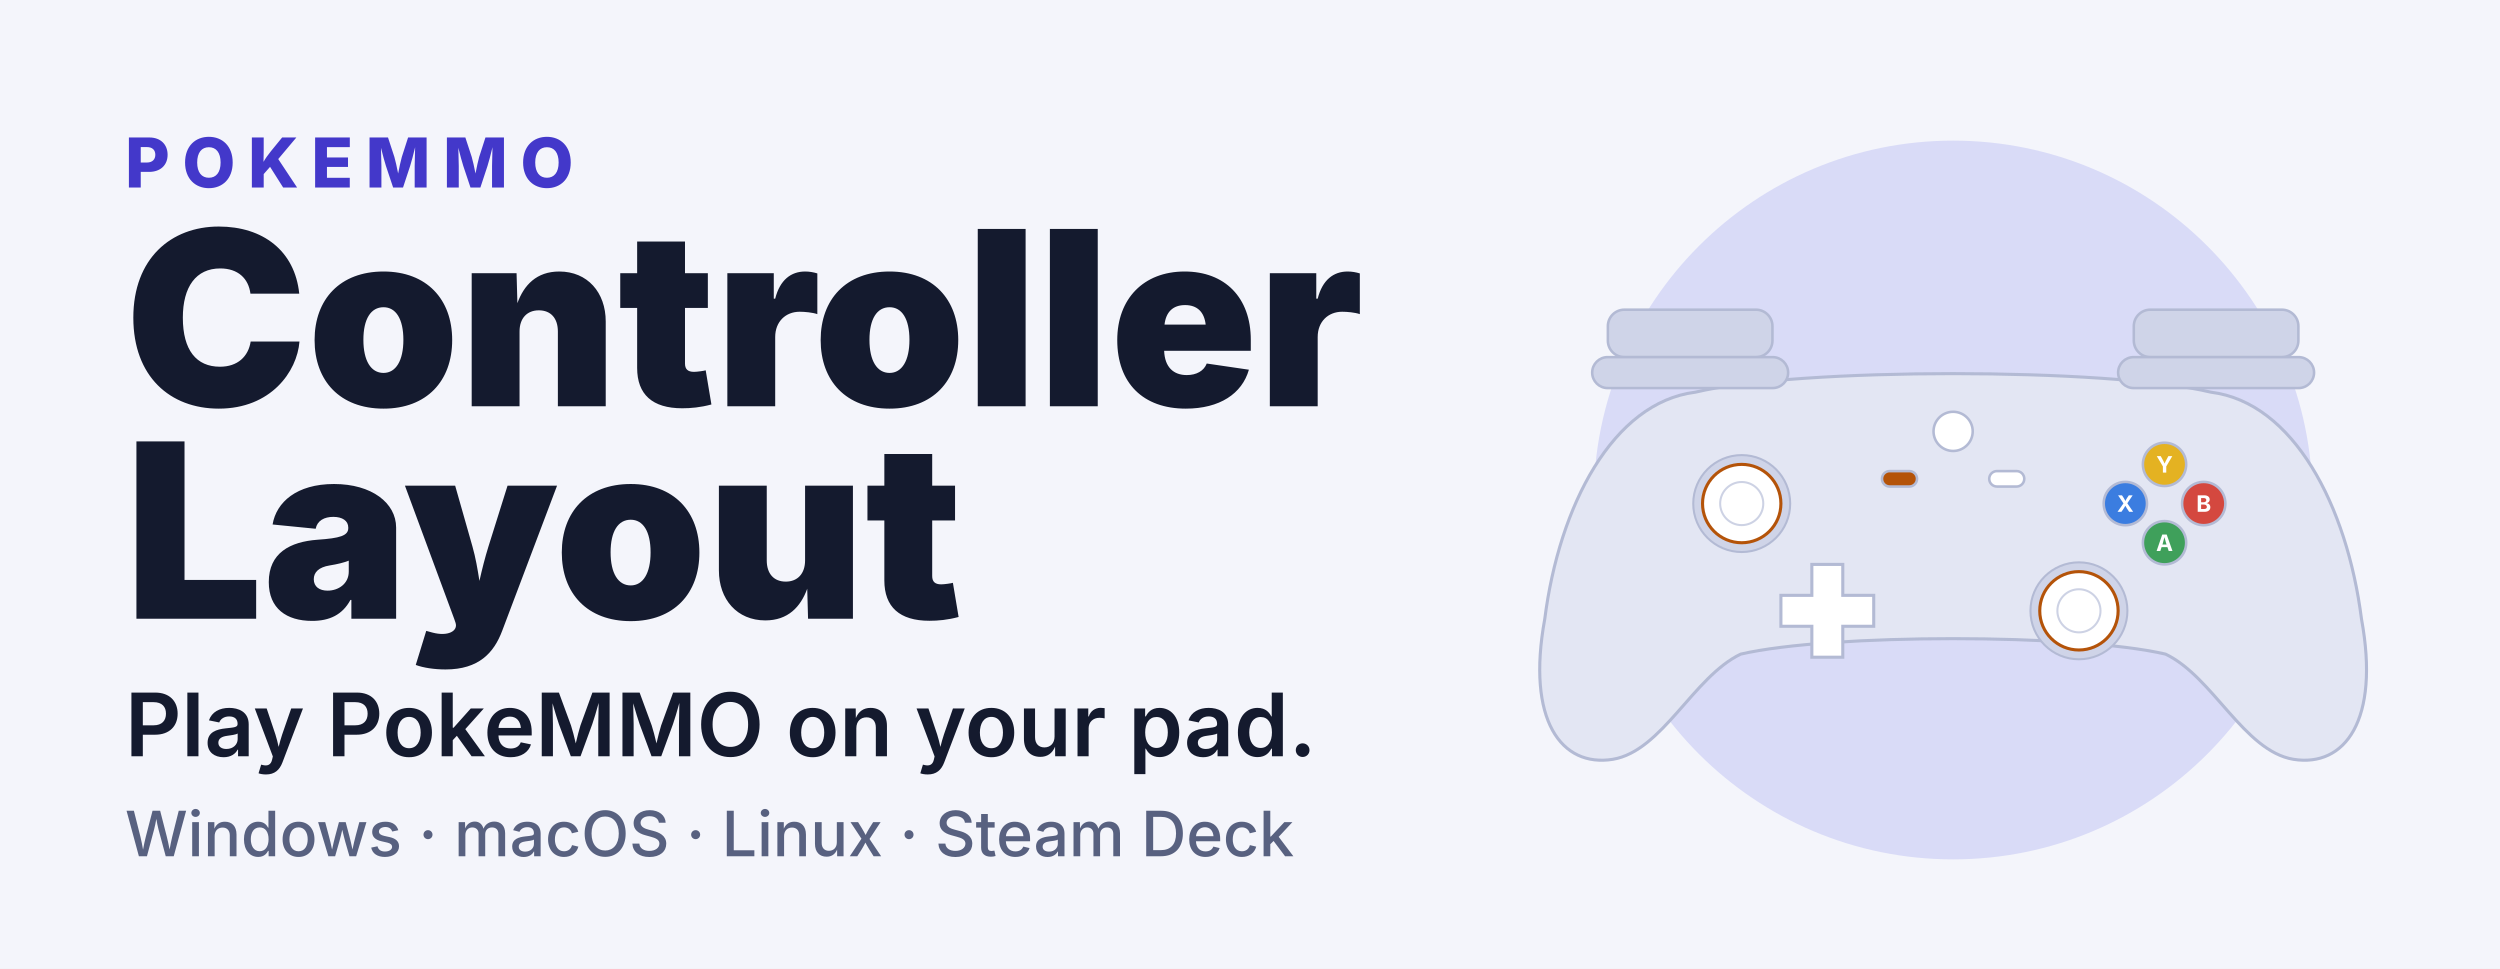
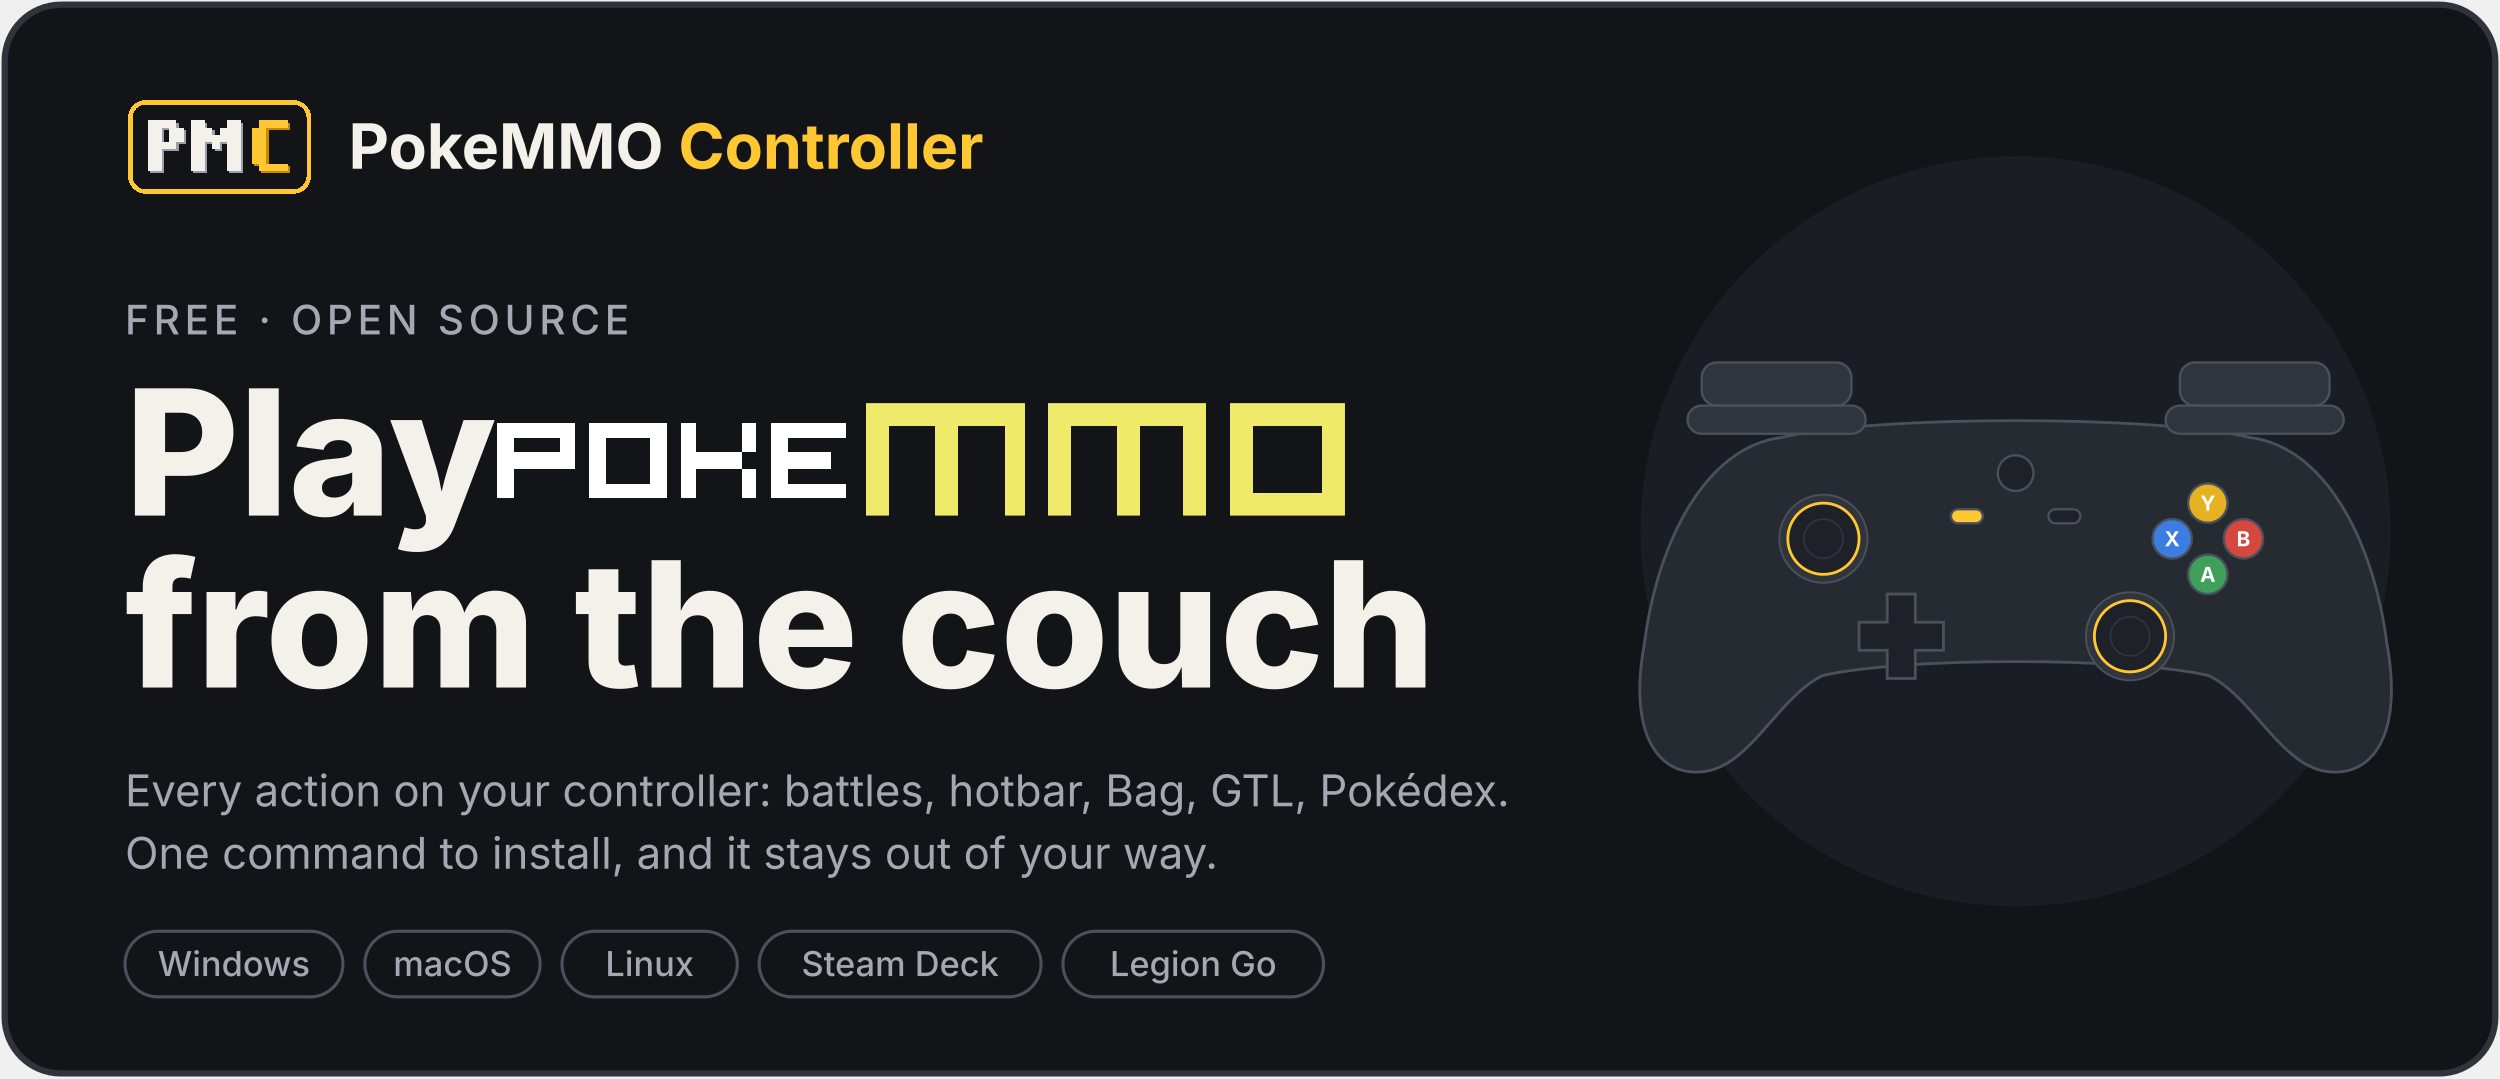
- <svg xmlns="http://www.w3.org/2000/svg" viewBox="0 0 1600 620" width="1600" height="620" role="img" aria-labelledby="t d" font-family="'Segoe UI Variable Display','Segoe UI',Inter,'SF Pro Display',-apple-system,'Helvetica Neue',Arial,sans-serif">
-   <rect width="1600" height="620" fill="#f4f5fb" />
-   <circle cx="1250" cy="320" r="230" fill="#d9dbf7" />
-   <g transform="translate(1250,350) scale(.66)">
-     <path d="M -250,-150 C -150,-174 150,-174 250,-150 C 330,-140 382,-40 396,70 C 414,168 380,214 330,206 C 282,198 252,126 206,104 C 120,84 -120,84 -206,104 C -252,126 -282,198 -330,206 C -380,214 -414,168 -396,70 C -382,-40 -330,-140 -250,-150 Z" fill="#e3e6f3" stroke="#b3bad4" stroke-width="3" />
-     <rect x="-334.8" y="-230" width="159.6" height="46" rx="16" fill="#cfd4e8" stroke="#b3bad4" stroke-width="2.5" />
-     <rect x="-350" y="-184" width="190" height="30" rx="15" fill="#cfd4e8" stroke="#b3bad4" stroke-width="2.5" />
-     <rect x="175.2" y="-230" width="159.6" height="46" rx="16" fill="#cfd4e8" stroke="#b3bad4" stroke-width="2.5" />
-     <rect x="160" y="-184" width="190" height="30" rx="15" fill="#cfd4e8" stroke="#b3bad4" stroke-width="2.5" />
-     <path d="M -137,17 h 30 v 30 h 30 v 30 h -30 v 30 h -30 v -30 h -30 v -30 h 30 z" fill="#ffffff" stroke="#b3bad4" stroke-width="3" />
-     <circle cx="-205" cy="-42" r="47" fill="#cfd4e8" stroke="#b3bad4" stroke-width="2" />
-     <circle cx="-205" cy="-42" r="38" fill="#ffffff" stroke="#b45309" stroke-width="3" />
-     <circle cx="-205" cy="-42" r="20.9" fill="none" stroke="#cdd2e4" stroke-width="2" />
-     <circle cx="122" cy="62" r="47" fill="#cfd4e8" stroke="#b3bad4" stroke-width="2" />
-     <circle cx="122" cy="62" r="38" fill="#ffffff" stroke="#b45309" stroke-width="3" />
-     <circle cx="122" cy="62" r="20.9" fill="none" stroke="#cdd2e4" stroke-width="2" />
-     <circle cx="205" cy="-4" r="21" fill="#3fa05b" stroke="#b3bad4" stroke-width="2.5" />
+ <svg xmlns="http://www.w3.org/2000/svg" viewBox="0 0 1600 690" width="1600" height="690" role="img" aria-labelledby="t d" font-family="'Bricolage Grotesque','Geist','Segoe UI Variable Display','Segoe UI',Inter,'SF Pro Display',-apple-system,'Helvetica Neue',Arial,sans-serif">
+   <rect x="3" y="3" width="1594" height="684" rx="36" fill="#121418" stroke="#2f333b" stroke-width="4" />
+   <circle cx="1290" cy="340" r="240" fill="#1a1d23" />
+   <g transform="translate(1290,370) scale(.6)">
+     <path d="M -250,-150 C -150,-174 150,-174 250,-150 C 330,-140 382,-40 396,70 C 414,168 380,214 330,206 C 282,198 252,126 206,104 C 120,84 -120,84 -206,104 C -252,126 -282,198 -330,206 C -380,214 -414,168 -396,70 C -382,-40 -330,-140 -250,-150 Z" fill="#262a31" stroke="#4a505c" stroke-width="3" />
+     <rect x="-334.8" y="-230" width="159.6" height="46" rx="16" fill="#30353d" stroke="#4a505c" stroke-width="2.5" />
+     <rect x="-350" y="-184" width="190" height="30" rx="15" fill="#30353d" stroke="#4a505c" stroke-width="2.5" />
+     <rect x="175.2" y="-230" width="159.6" height="46" rx="16" fill="#30353d" stroke="#4a505c" stroke-width="2.5" />
+     <rect x="160" y="-184" width="190" height="30" rx="15" fill="#30353d" stroke="#4a505c" stroke-width="2.5" />
+     <path d="M -137,17 h 30 v 30 h 30 v 30 h -30 v 30 h -30 v -30 h -30 v -30 h 30 z" fill="#1e2127" stroke="#4a505c" stroke-width="3" />
+     <circle cx="-205" cy="-42" r="47" fill="#30353d" stroke="#4a505c" stroke-width="2" />
+     <circle cx="-205" cy="-42" r="38" fill="#1e2127" stroke="#ffc833" stroke-width="3" />
+     <circle cx="-205" cy="-42" r="20.9" fill="none" stroke="#2f333b" stroke-width="2" />
+     <circle cx="122" cy="62" r="47" fill="#30353d" stroke="#4a505c" stroke-width="2" />
+     <circle cx="122" cy="62" r="38" fill="#1e2127" stroke="#ffc833" stroke-width="3" />
+     <circle cx="122" cy="62" r="20.9" fill="none" stroke="#2f333b" stroke-width="2" />
+     <circle cx="205" cy="-4" r="21" fill="#3fa05b" stroke="#4a505c" stroke-width="2.5" />
    <text x="205" y="4" font-size="22" font-weight="700" fill="#ffffff" text-anchor="middle">A</text>
-     <circle cx="243" cy="-42" r="21" fill="#d4483f" stroke="#b3bad4" stroke-width="2.5" />
+     <circle cx="243" cy="-42" r="21" fill="#d4483f" stroke="#4a505c" stroke-width="2.5" />
    <text x="243" y="-34" font-size="22" font-weight="700" fill="#ffffff" text-anchor="middle">B</text>
-     <circle cx="167" cy="-42" r="21" fill="#3b7de0" stroke="#b3bad4" stroke-width="2.5" />
+     <circle cx="167" cy="-42" r="21" fill="#3b7de0" stroke="#4a505c" stroke-width="2.5" />
    <text x="167" y="-34" font-size="22" font-weight="700" fill="#ffffff" text-anchor="middle">X</text>
-     <circle cx="205" cy="-80" r="21" fill="#e4b222" stroke="#b3bad4" stroke-width="2.5" />
+     <circle cx="205" cy="-80" r="21" fill="#e4b222" stroke="#4a505c" stroke-width="2.5" />
    <text x="205" y="-72" font-size="22" font-weight="700" fill="#ffffff" text-anchor="middle">Y</text>
-     <rect x="-69" y="-73.5" width="34" height="15" rx="7.5" fill="#b45309" stroke="#b3bad4" stroke-width="2.5" />
-     <rect x="35" y="-73.5" width="34" height="15" rx="7.5" fill="#ffffff" stroke="#b3bad4" stroke-width="2.5" />
-     <circle cx="0" cy="-112" r="19" fill="#ffffff" stroke="#b3bad4" stroke-width="2.5" />
+     <rect x="-69" y="-73.5" width="34" height="15" rx="7.5" fill="#ffc833" stroke="#4a505c" stroke-width="2.5" />
+     <rect x="35" y="-73.5" width="34" height="15" rx="7.5" fill="#1e2127" stroke="#4a505c" stroke-width="2.5" />
+     <circle cx="0" cy="-112" r="19" fill="#1e2127" stroke="#4a505c" stroke-width="2.5" />
  </g>
-   <text x="80" y="120" font-size="44" font-weight="800" fill="#4338ca" text-anchor="start" letter-spacing="8">POKEMMO</text>
-   <text x="80" y="260" font-size="156" font-weight="850" fill="#141a2e" text-anchor="start">Controller</text>
-   <text x="80" y="396" font-size="156" font-weight="850" fill="#141a2e" text-anchor="start">Layout</text>
-   <text x="80" y="484" font-size="56" font-weight="600" fill="#141a2e" text-anchor="start">Play PokeMMO on your pad.</text>
-   <text x="80" y="548" font-size="40" font-weight="500" fill="#586180" text-anchor="start">Windows · macOS · Linux · Steam Deck</text>
+   <svg x="80" y="62" width="121.081" height="64" viewBox="-6 -6 420 222" shape-rendering="crispEdges">
+     <rect x="6" y="6" width="396" height="198" rx="34" fill="#121418" stroke="#ffc833" stroke-width="10" />
+     <path d="M44 46h16v16h-16zM60 46h16v16h-16zM76 46h16v16h-16zM92 46h16v16h-16zM44 62h16v16h-16zM60 62h16v16h-16zM92 62h16v16h-16zM108 62h16v16h-16zM44 78h16v16h-16zM60 78h16v16h-16zM92 78h16v16h-16zM108 78h16v16h-16zM44 94h16v16h-16zM60 94h16v16h-16zM76 94h16v16h-16zM92 94h16v16h-16zM44 110h16v16h-16zM60 110h16v16h-16zM44 126h16v16h-16zM60 126h16v16h-16zM44 142h16v16h-16zM60 142h16v16h-16zM140 46h16v16h-16zM156 46h16v16h-16zM220 46h16v16h-16zM236 46h16v16h-16zM140 62h16v16h-16zM156 62h16v16h-16zM172 62h16v16h-16zM204 62h16v16h-16zM220 62h16v16h-16zM236 62h16v16h-16zM140 78h16v16h-16zM156 78h16v16h-16zM172 78h16v16h-16zM188 78h16v16h-16zM204 78h16v16h-16zM220 78h16v16h-16zM236 78h16v16h-16zM140 94h16v16h-16zM156 94h16v16h-16zM188 94h16v16h-16zM220 94h16v16h-16zM236 94h16v16h-16zM140 110h16v16h-16zM156 110h16v16h-16zM220 110h16v16h-16zM236 110h16v16h-16zM140 126h16v16h-16zM156 126h16v16h-16zM220 126h16v16h-16zM236 126h16v16h-16zM140 142h16v16h-16zM156 142h16v16h-16zM220 142h16v16h-16zM236 142h16v16h-16zM49 51h16v16h-16zM65 51h16v16h-16zM81 51h16v16h-16zM97 51h16v16h-16zM49 67h16v16h-16zM65 67h16v16h-16zM97 67h16v16h-16zM113 67h16v16h-16zM49 83h16v16h-16zM65 83h16v16h-16zM97 83h16v16h-16zM113 83h16v16h-16zM49 99h16v16h-16zM65 99h16v16h-16zM81 99h16v16h-16zM97 99h16v16h-16zM49 115h16v16h-16zM65 115h16v16h-16zM49 131h16v16h-16zM65 131h16v16h-16zM49 147h16v16h-16zM65 147h16v16h-16zM145 51h16v16h-16zM161 51h16v16h-16zM225 51h16v16h-16zM241 51h16v16h-16zM145 67h16v16h-16zM161 67h16v16h-16zM177 67h16v16h-16zM209 67h16v16h-16zM225 67h16v16h-16zM241 67h16v16h-16zM145 83h16v16h-16zM161 83h16v16h-16zM177 83h16v16h-16zM193 83h16v16h-16zM209 83h16v16h-16zM225 83h16v16h-16zM241 83h16v16h-16zM145 99h16v16h-16zM161 99h16v16h-16zM193 99h16v16h-16zM225 99h16v16h-16zM241 99h16v16h-16zM145 115h16v16h-16zM161 115h16v16h-16zM225 115h16v16h-16zM241 115h16v16h-16zM145 131h16v16h-16zM161 131h16v16h-16zM225 131h16v16h-16zM241 131h16v16h-16zM145 147h16v16h-16zM161 147h16v16h-16zM225 147h16v16h-16zM241 147h16v16h-16z" fill="#121418" stroke="#121418" stroke-width="10" stroke-linejoin="miter" />
+     <path d="M49 51h16v16h-16zM65 51h16v16h-16zM81 51h16v16h-16zM97 51h16v16h-16zM49 67h16v16h-16zM65 67h16v16h-16zM97 67h16v16h-16zM113 67h16v16h-16zM49 83h16v16h-16zM65 83h16v16h-16zM97 83h16v16h-16zM113 83h16v16h-16zM49 99h16v16h-16zM65 99h16v16h-16zM81 99h16v16h-16zM97 99h16v16h-16zM49 115h16v16h-16zM65 115h16v16h-16zM49 131h16v16h-16zM65 131h16v16h-16zM49 147h16v16h-16zM65 147h16v16h-16zM145 51h16v16h-16zM161 51h16v16h-16zM225 51h16v16h-16zM241 51h16v16h-16zM145 67h16v16h-16zM161 67h16v16h-16zM177 67h16v16h-16zM209 67h16v16h-16zM225 67h16v16h-16zM241 67h16v16h-16zM145 83h16v16h-16zM161 83h16v16h-16zM177 83h16v16h-16zM193 83h16v16h-16zM209 83h16v16h-16zM225 83h16v16h-16zM241 83h16v16h-16zM145 99h16v16h-16zM161 99h16v16h-16zM193 99h16v16h-16zM225 99h16v16h-16zM241 99h16v16h-16zM145 115h16v16h-16zM161 115h16v16h-16zM225 115h16v16h-16zM241 115h16v16h-16zM145 131h16v16h-16zM161 131h16v16h-16zM225 131h16v16h-16zM241 131h16v16h-16zM145 147h16v16h-16zM161 147h16v16h-16zM225 147h16v16h-16zM241 147h16v16h-16z" fill="#9aa0ab" />
+     <path d="M44 46h16v16h-16zM60 46h16v16h-16zM76 46h16v16h-16zM92 46h16v16h-16zM44 62h16v16h-16zM60 62h16v16h-16zM92 62h16v16h-16zM108 62h16v16h-16zM44 78h16v16h-16zM60 78h16v16h-16zM92 78h16v16h-16zM108 78h16v16h-16zM44 94h16v16h-16zM60 94h16v16h-16zM76 94h16v16h-16zM92 94h16v16h-16zM44 110h16v16h-16zM60 110h16v16h-16zM44 126h16v16h-16zM60 126h16v16h-16zM44 142h16v16h-16zM60 142h16v16h-16zM140 46h16v16h-16zM156 46h16v16h-16zM220 46h16v16h-16zM236 46h16v16h-16zM140 62h16v16h-16zM156 62h16v16h-16zM172 62h16v16h-16zM204 62h16v16h-16zM220 62h16v16h-16zM236 62h16v16h-16zM140 78h16v16h-16zM156 78h16v16h-16zM172 78h16v16h-16zM188 78h16v16h-16zM204 78h16v16h-16zM220 78h16v16h-16zM236 78h16v16h-16zM140 94h16v16h-16zM156 94h16v16h-16zM188 94h16v16h-16zM220 94h16v16h-16zM236 94h16v16h-16zM140 110h16v16h-16zM156 110h16v16h-16zM220 110h16v16h-16zM236 110h16v16h-16zM140 126h16v16h-16zM156 126h16v16h-16zM220 126h16v16h-16zM236 126h16v16h-16zM140 142h16v16h-16zM156 142h16v16h-16zM220 142h16v16h-16zM236 142h16v16h-16z" fill="#f4f1ea" />
+     <path d="M292 46h16v16h-16zM308 46h16v16h-16zM324 46h16v16h-16zM340 46h16v16h-16zM276 62h16v16h-16zM292 62h16v16h-16zM276 78h16v16h-16zM292 78h16v16h-16zM276 94h16v16h-16zM292 94h16v16h-16zM276 110h16v16h-16zM292 110h16v16h-16zM276 126h16v16h-16zM292 126h16v16h-16zM292 142h16v16h-16zM308 142h16v16h-16zM324 142h16v16h-16zM340 142h16v16h-16zM297 51h16v16h-16zM313 51h16v16h-16zM329 51h16v16h-16zM345 51h16v16h-16zM281 67h16v16h-16zM297 67h16v16h-16zM281 83h16v16h-16zM297 83h16v16h-16zM281 99h16v16h-16zM297 99h16v16h-16zM281 115h16v16h-16zM297 115h16v16h-16zM281 131h16v16h-16zM297 131h16v16h-16zM297 147h16v16h-16zM313 147h16v16h-16zM329 147h16v16h-16zM345 147h16v16h-16z" fill="#121418" stroke="#121418" stroke-width="10" stroke-linejoin="miter" />
+     <path d="M297 51h16v16h-16zM313 51h16v16h-16zM329 51h16v16h-16zM345 51h16v16h-16zM281 67h16v16h-16zM297 67h16v16h-16zM281 83h16v16h-16zM297 83h16v16h-16zM281 99h16v16h-16zM297 99h16v16h-16zM281 115h16v16h-16zM297 115h16v16h-16zM281 131h16v16h-16zM297 131h16v16h-16zM297 147h16v16h-16zM313 147h16v16h-16zM329 147h16v16h-16zM345 147h16v16h-16z" fill="#c98a00" />
+     <path d="M292 46h16v16h-16zM308 46h16v16h-16zM324 46h16v16h-16zM340 46h16v16h-16zM276 62h16v16h-16zM292 62h16v16h-16zM276 78h16v16h-16zM292 78h16v16h-16zM276 94h16v16h-16zM292 94h16v16h-16zM276 110h16v16h-16zM292 110h16v16h-16zM276 126h16v16h-16zM292 126h16v16h-16zM292 142h16v16h-16zM308 142h16v16h-16zM324 142h16v16h-16zM340 142h16v16h-16z" fill="#ffc833" />
+   </svg>
+   <text x="223.081" y="108" font-size="40" font-weight="700" fill="#f4f1ea">PokeMMO <tspan fill="#ffc833">Controller</tspan>
+   </text>
+   <text x="80" y="214" font-size="26" font-weight="500" fill="#a3a8b3" text-anchor="start" letter-spacing="3">FREE · OPEN SOURCE</text>
+   <text x="80" y="330" font-size="112" font-weight="800" fill="#f4f1ea" text-anchor="start">Play</text>
+   <svg x="318" y="258" width="542.769" height="72" viewBox="0 0 294 39" shape-rendering="crispEdges">
+     <path fill="#f0ea6b" d="M128 0h55v1h-55zM191 0h55v1h-55zM254 0h40v1h-40zM128 1h55v1h-55zM191 1h55v1h-55zM254 1h40v1h-40zM128 2h55v1h-55zM191 2h55v1h-55zM254 2h40v1h-40zM128 3h55v1h-55zM191 3h55v1h-55zM254 3h40v1h-40zM128 4h55v1h-55zM191 4h55v1h-55zM254 4h40v1h-40zM128 5h55v1h-55zM191 5h55v1h-55zM254 5h40v1h-40zM128 6h55v1h-55zM191 6h55v1h-55zM254 6h40v1h-40zM128 7h55v1h-55zM191 7h55v1h-55zM254 7h40v1h-40zM128 8h8v1h-8zM152 8h8v1h-8zM176 8h7v1h-7zM191 8h8v1h-8zM215 8h8v1h-8zM238 8h8v1h-8zM254 8h8v1h-8zM286 8h8v1h-8zM128 9h8v1h-8zM152 9h8v1h-8zM176 9h7v1h-7zM191 9h8v1h-8zM215 9h8v1h-8zM238 9h8v1h-8zM254 9h8v1h-8zM286 9h8v1h-8zM128 10h8v1h-8zM152 10h8v1h-8zM176 10h7v1h-7zM191 10h8v1h-8zM215 10h8v1h-8zM238 10h8v1h-8zM254 10h8v1h-8zM286 10h8v1h-8zM128 11h8v1h-8zM152 11h8v1h-8zM176 11h7v1h-7zM191 11h8v1h-8zM215 11h8v1h-8zM238 11h8v1h-8zM254 11h8v1h-8zM286 11h8v1h-8zM128 12h8v1h-8zM152 12h8v1h-8zM176 12h7v1h-7zM191 12h8v1h-8zM215 12h8v1h-8zM238 12h8v1h-8zM254 12h8v1h-8zM286 12h8v1h-8zM128 13h8v1h-8zM152 13h8v1h-8zM176 13h7v1h-7zM191 13h8v1h-8zM215 13h8v1h-8zM238 13h8v1h-8zM254 13h8v1h-8zM286 13h8v1h-8zM128 14h8v1h-8zM152 14h8v1h-8zM176 14h7v1h-7zM191 14h8v1h-8zM215 14h8v1h-8zM238 14h8v1h-8zM254 14h8v1h-8zM286 14h8v1h-8zM128 15h8v1h-8zM152 15h8v1h-8zM176 15h7v1h-7zM191 15h8v1h-8zM215 15h8v1h-8zM238 15h8v1h-8zM254 15h8v1h-8zM286 15h8v1h-8zM128 16h8v1h-8zM152 16h8v1h-8zM176 16h7v1h-7zM191 16h8v1h-8zM215 16h8v1h-8zM238 16h8v1h-8zM254 16h8v1h-8zM286 16h8v1h-8zM128 17h8v1h-8zM152 17h8v1h-8zM176 17h7v1h-7zM191 17h8v1h-8zM215 17h8v1h-8zM238 17h8v1h-8zM254 17h8v1h-8zM286 17h8v1h-8zM128 18h8v1h-8zM152 18h8v1h-8zM176 18h7v1h-7zM191 18h8v1h-8zM215 18h8v1h-8zM238 18h8v1h-8zM254 18h8v1h-8zM286 18h8v1h-8zM128 19h8v1h-8zM152 19h8v1h-8zM176 19h7v1h-7zM191 19h8v1h-8zM215 19h8v1h-8zM238 19h8v1h-8zM254 19h8v1h-8zM286 19h8v1h-8zM128 20h8v1h-8zM152 20h8v1h-8zM176 20h7v1h-7zM191 20h8v1h-8zM215 20h8v1h-8zM238 20h8v1h-8zM254 20h8v1h-8zM286 20h8v1h-8zM128 21h8v1h-8zM152 21h8v1h-8zM176 21h7v1h-7zM191 21h8v1h-8zM215 21h8v1h-8zM238 21h8v1h-8zM254 21h8v1h-8zM286 21h8v1h-8zM128 22h8v1h-8zM152 22h8v1h-8zM176 22h7v1h-7zM191 22h8v1h-8zM215 22h8v1h-8zM238 22h8v1h-8zM254 22h8v1h-8zM286 22h8v1h-8zM128 23h8v1h-8zM152 23h8v1h-8zM176 23h7v1h-7zM191 23h8v1h-8zM215 23h8v1h-8zM238 23h8v1h-8zM254 23h8v1h-8zM286 23h8v1h-8zM128 24h8v1h-8zM152 24h8v1h-8zM176 24h7v1h-7zM191 24h8v1h-8zM215 24h8v1h-8zM238 24h8v1h-8zM254 24h8v1h-8zM286 24h8v1h-8zM128 25h8v1h-8zM152 25h8v1h-8zM176 25h7v1h-7zM191 25h8v1h-8zM215 25h8v1h-8zM238 25h8v1h-8zM254 25h8v1h-8zM286 25h8v1h-8zM128 26h8v1h-8zM152 26h8v1h-8zM176 26h7v1h-7zM191 26h8v1h-8zM215 26h8v1h-8zM238 26h8v1h-8zM254 26h8v1h-8zM286 26h8v1h-8zM128 27h8v1h-8zM152 27h8v1h-8zM176 27h7v1h-7zM191 27h8v1h-8zM215 27h8v1h-8zM238 27h8v1h-8zM254 27h8v1h-8zM286 27h8v1h-8zM128 28h8v1h-8zM152 28h8v1h-8zM176 28h7v1h-7zM191 28h8v1h-8zM215 28h8v1h-8zM238 28h8v1h-8zM254 28h8v1h-8zM286 28h8v1h-8zM128 29h8v1h-8zM152 29h8v1h-8zM176 29h7v1h-7zM191 29h8v1h-8zM215 29h8v1h-8zM238 29h8v1h-8zM254 29h8v1h-8zM286 29h8v1h-8zM128 30h8v1h-8zM152 30h8v1h-8zM176 30h7v1h-7zM191 30h8v1h-8zM215 30h8v1h-8zM238 30h8v1h-8zM254 30h8v1h-8zM286 30h8v1h-8zM128 31h8v1h-8zM152 31h8v1h-8zM176 31h7v1h-7zM191 31h8v1h-8zM215 31h8v1h-8zM238 31h8v1h-8zM254 31h40v1h-40zM128 32h8v1h-8zM152 32h8v1h-8zM176 32h7v1h-7zM191 32h8v1h-8zM215 32h8v1h-8zM238 32h8v1h-8zM254 32h40v1h-40zM128 33h8v1h-8zM152 33h8v1h-8zM176 33h7v1h-7zM191 33h8v1h-8zM215 33h8v1h-8zM238 33h8v1h-8zM254 33h40v1h-40zM128 34h8v1h-8zM152 34h8v1h-8zM176 34h7v1h-7zM191 34h8v1h-8zM215 34h8v1h-8zM238 34h8v1h-8zM254 34h40v1h-40zM128 35h8v1h-8zM152 35h8v1h-8zM176 35h7v1h-7zM191 35h8v1h-8zM215 35h8v1h-8zM238 35h8v1h-8zM254 35h40v1h-40zM128 36h8v1h-8zM152 36h8v1h-8zM176 36h7v1h-7zM191 36h8v1h-8zM215 36h8v1h-8zM238 36h8v1h-8zM254 36h40v1h-40zM128 37h8v1h-8zM152 37h8v1h-8zM176 37h7v1h-7zM191 37h8v1h-8zM215 37h8v1h-8zM238 37h8v1h-8zM254 37h40v1h-40zM128 38h8v1h-8zM152 38h8v1h-8zM176 38h7v1h-7zM191 38h8v1h-8zM215 38h8v1h-8zM238 38h8v1h-8zM254 38h40v1h-40z" />
+     <path fill="#ffffff" d="M0 7h27v1h-27zM32 7h27v1h-27zM64 7h5v1h-5zM85 7h5v1h-5zM95 7h26v1h-26zM0 8h27v1h-27zM32 8h27v1h-27zM64 8h5v1h-5zM85 8h5v1h-5zM95 8h26v1h-26zM0 9h27v1h-27zM32 9h27v1h-27zM64 9h5v1h-5zM85 9h5v1h-5zM95 9h26v1h-26zM0 10h27v1h-27zM32 10h27v1h-27zM64 10h5v1h-5zM85 10h5v1h-5zM95 10h26v1h-26zM0 11h27v1h-27zM32 11h27v1h-27zM64 11h5v1h-5zM85 11h5v1h-5zM95 11h26v1h-26zM0 12h6v1h-6zM22 12h5v1h-5zM32 12h6v1h-6zM53 12h6v1h-6zM64 12h5v1h-5zM85 12h5v1h-5zM95 12h6v1h-6zM0 13h6v1h-6zM22 13h5v1h-5zM32 13h6v1h-6zM53 13h6v1h-6zM64 13h5v1h-5zM85 13h5v1h-5zM95 13h6v1h-6zM0 14h6v1h-6zM22 14h5v1h-5zM32 14h6v1h-6zM53 14h6v1h-6zM64 14h5v1h-5zM85 14h5v1h-5zM95 14h6v1h-6zM0 15h6v1h-6zM22 15h5v1h-5zM32 15h6v1h-6zM53 15h6v1h-6zM64 15h5v1h-5zM85 15h5v1h-5zM95 15h6v1h-6zM0 16h6v1h-6zM22 16h5v1h-5zM32 16h6v1h-6zM53 16h6v1h-6zM64 16h5v1h-5zM85 16h5v1h-5zM95 16h6v1h-6zM0 17h27v1h-27zM32 17h6v1h-6zM53 17h6v1h-6zM64 17h21v1h-21zM95 17h21v1h-21zM0 18h27v1h-27zM32 18h6v1h-6zM53 18h6v1h-6zM64 18h21v1h-21zM95 18h21v1h-21zM0 19h27v1h-27zM32 19h6v1h-6zM53 19h6v1h-6zM64 19h21v1h-21zM95 19h21v1h-21zM0 20h27v1h-27zM32 20h6v1h-6zM53 20h6v1h-6zM64 20h21v1h-21zM95 20h21v1h-21zM0 21h27v1h-27zM32 21h6v1h-6zM53 21h6v1h-6zM64 21h21v1h-21zM95 21h21v1h-21zM0 22h27v1h-27zM32 22h6v1h-6zM53 22h6v1h-6zM64 22h21v1h-21zM95 22h21v1h-21zM0 23h6v1h-6zM32 23h6v1h-6zM53 23h6v1h-6zM64 23h5v1h-5zM85 23h5v1h-5zM95 23h6v1h-6zM0 24h6v1h-6zM32 24h6v1h-6zM53 24h6v1h-6zM64 24h5v1h-5zM85 24h5v1h-5zM95 24h6v1h-6zM0 25h6v1h-6zM32 25h6v1h-6zM53 25h6v1h-6zM64 25h5v1h-5zM85 25h5v1h-5zM95 25h6v1h-6zM0 26h6v1h-6zM32 26h6v1h-6zM53 26h6v1h-6zM64 26h5v1h-5zM85 26h5v1h-5zM95 26h6v1h-6zM0 27h6v1h-6zM32 27h6v1h-6zM53 27h6v1h-6zM64 27h5v1h-5zM85 27h5v1h-5zM95 27h6v1h-6zM0 28h6v1h-6zM32 28h27v1h-27zM64 28h5v1h-5zM85 28h5v1h-5zM95 28h26v1h-26zM0 29h6v1h-6zM32 29h27v1h-27zM64 29h5v1h-5zM85 29h5v1h-5zM95 29h26v1h-26zM0 30h6v1h-6zM32 30h27v1h-27zM64 30h5v1h-5zM85 30h5v1h-5zM95 30h26v1h-26zM0 31h6v1h-6zM32 31h27v1h-27zM64 31h5v1h-5zM85 31h5v1h-5zM95 31h26v1h-26zM0 32h6v1h-6zM32 32h27v1h-27zM64 32h5v1h-5zM85 32h5v1h-5zM95 32h26v1h-26z" />
+   </svg>
+   <text x="80" y="440" font-size="112" font-weight="800" fill="#f4f1ea" text-anchor="start">from the couch</text>
+   <text x="80" y="516" font-size="28" font-weight="400" fill="#a3a8b3" text-anchor="start">Every action on your controller: battles, hotbar, Bag, GTL, Pokédex.</text>
+   <text x="80" y="556" font-size="28" font-weight="400" fill="#a3a8b3" text-anchor="start">One command to install, and it stays out of your way.</text>
+   <rect x="80" y="596" width="139.48" height="42" rx="21" fill="none" stroke="#4a505c" stroke-width="2" />
+   <text x="149.7" y="624.7" font-size="22" font-weight="500" fill="#a3a8b3" text-anchor="middle">Windows</text>
+   <rect x="233.48" y="596" width="112.2" height="42" rx="21" fill="none" stroke="#4a505c" stroke-width="2" />
+   <text x="289.6" y="624.7" font-size="22" font-weight="500" fill="#a3a8b3" text-anchor="middle">macOS</text>
+   <rect x="359.68" y="596" width="112.2" height="42" rx="21" fill="none" stroke="#4a505c" stroke-width="2" />
+   <text x="415.8" y="624.7" font-size="22" font-weight="500" fill="#a3a8b3" text-anchor="middle">Linux</text>
+   <rect x="485.88" y="596" width="180.4" height="42" rx="21" fill="none" stroke="#4a505c" stroke-width="2" />
+   <text x="576.1" y="624.7" font-size="22" font-weight="500" fill="#a3a8b3" text-anchor="middle">Steam Deck</text>
+   <rect x="680.28" y="596" width="166.76" height="42" rx="21" fill="none" stroke="#4a505c" stroke-width="2" />
+   <text x="763.7" y="624.7" font-size="22" font-weight="500" fill="#a3a8b3" text-anchor="middle">Legion Go</text>
</svg>
